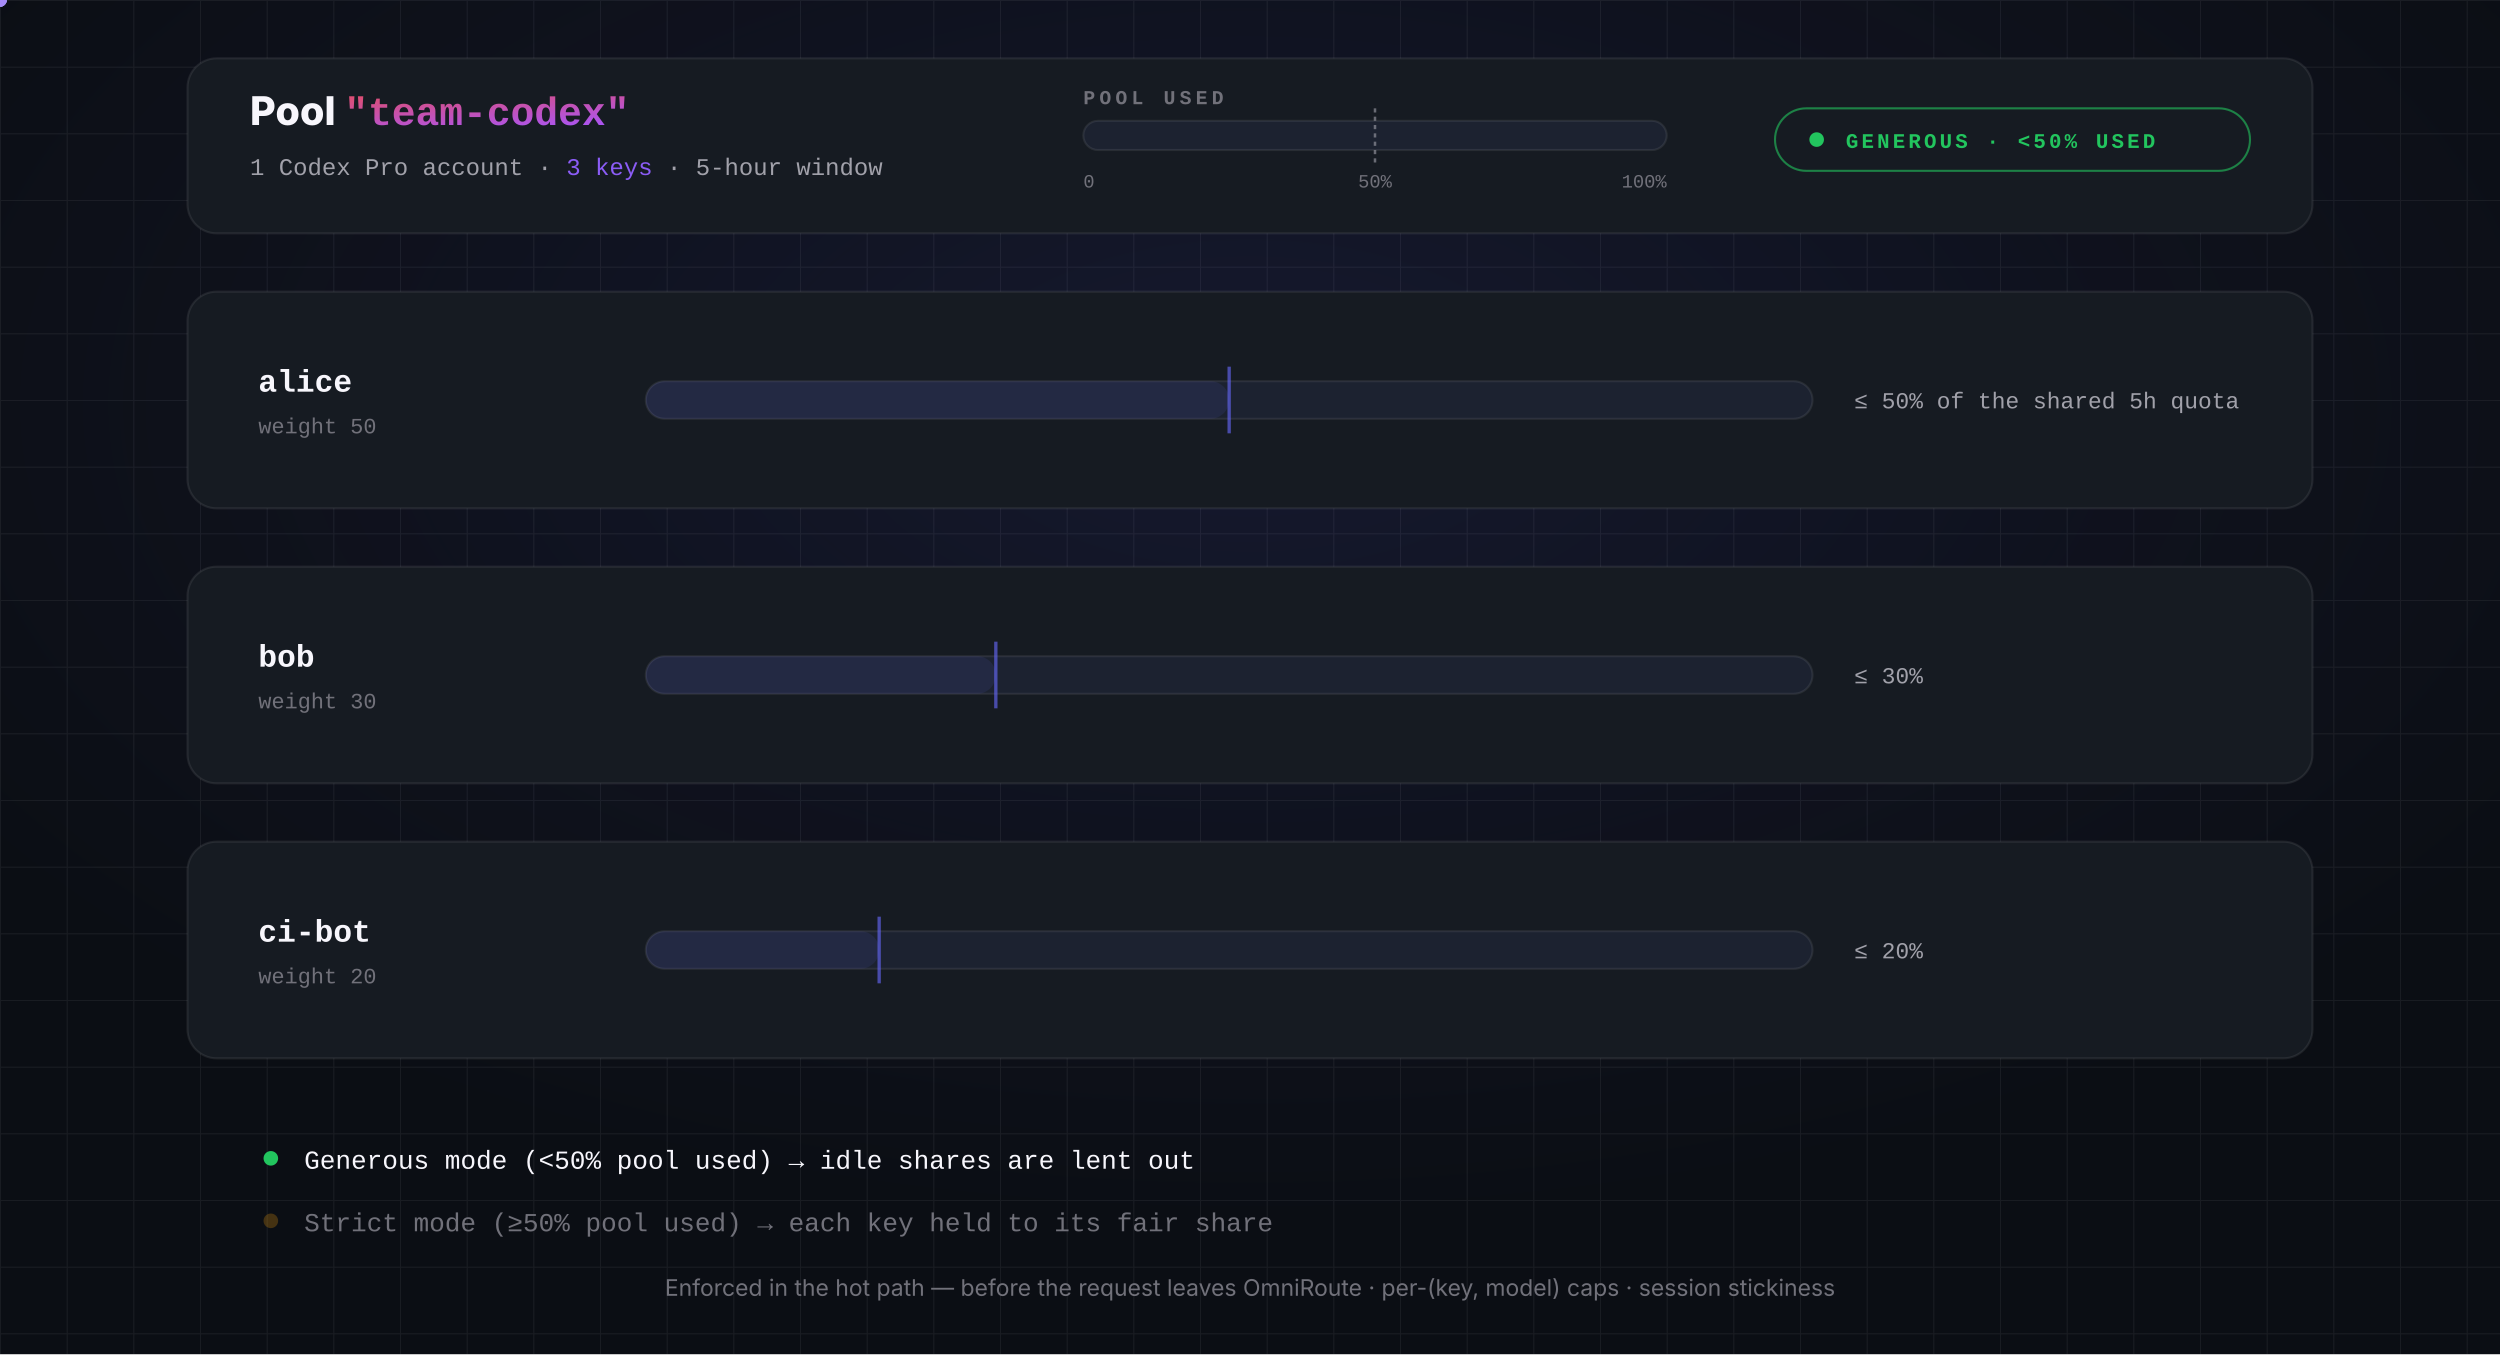
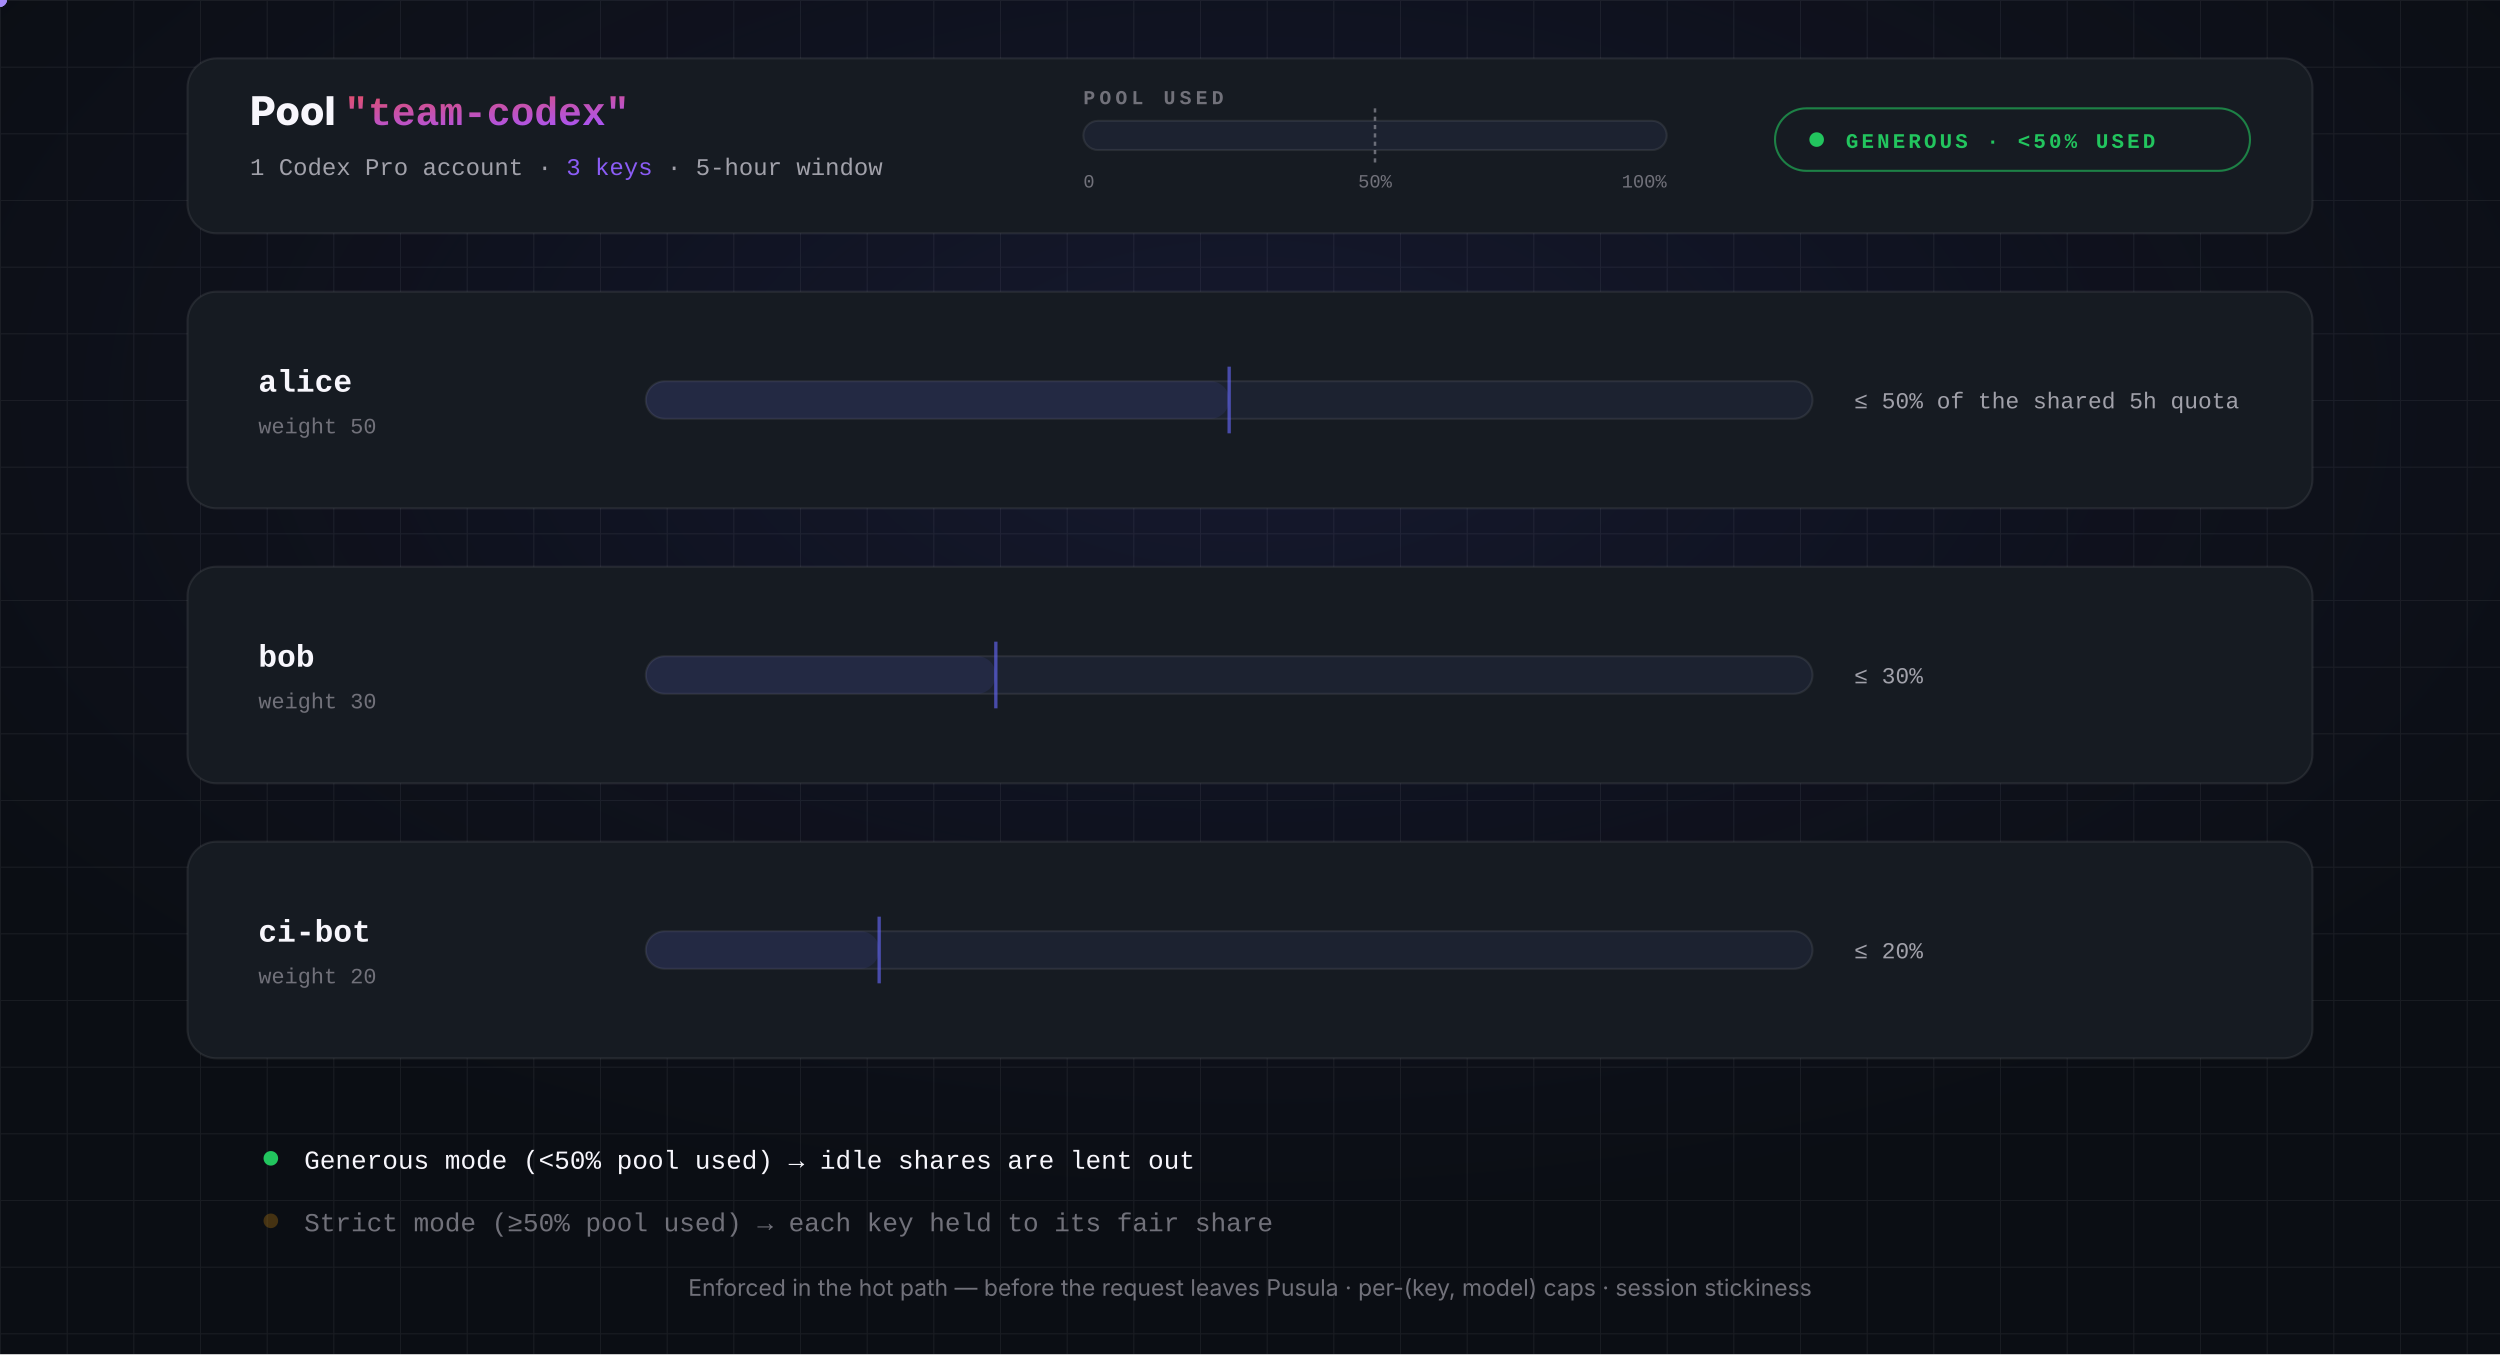
- <svg xmlns="http://www.w3.org/2000/svg" viewBox="0 0 1200 650" role="img" aria-label="OmniRoute key pool 'team-codex': one Codex Pro account shared by 3 keys over a 5-hour window. alice weight 50, bob weight 30, ci-bot weight 20. In generous mode (under 50% pool used) idle shares are lent out; once the pool crosses 50% strict mode holds each key to its fair share.">
+ <svg xmlns="http://www.w3.org/2000/svg" viewBox="0 0 1200 650" role="img" aria-label="Pusula key pool 'team-codex': one Codex Pro account shared by 3 keys over a 5-hour window. alice weight 50, bob weight 30, ci-bot weight 20. In generous mode (under 50% pool used) idle shares are lent out; once the pool crosses 50% strict mode holds each key to its fair share.">
  <defs>
    <radialGradient id="bgGlowP" cx="50%" cy="30%" r="60%">
      <stop offset="0%" stop-color="#6366f1" stop-opacity="0.12" />
      <stop offset="60%" stop-color="#6366f1" stop-opacity="0.04" />
      <stop offset="100%" stop-color="#6366f1" stop-opacity="0" />
    </radialGradient>
    <linearGradient id="gradBrandP" x1="0" y1="0" x2="1" y2="1">
      <stop offset="0%" stop-color="#e54d5e" />
      <stop offset="100%" stop-color="#a855f7" />
    </linearGradient>
    <pattern id="gridPaperP" width="32" height="32" patternUnits="userSpaceOnUse">
      <path d="M 32 0 L 0 0 0 32" fill="none" stroke="#ffffff" stroke-opacity="0.06" stroke-width="1" />
    </pattern>
    <path id="pReqA" d="M 236,192 L 352,192" />
    <path id="pReqB" d="M 236,324 L 352,324" />
    <path id="pReqC" d="M 236,456 L 352,456" />
    <path id="pRejC" d="M 236,456 L 414,456" />
    <path id="pLend" d="M 430,324 C 430,392 446,390 446,440" />
  </defs>
  <rect width="1200" height="650" fill="#0b0e14" />
  <rect width="1200" height="650" fill="url(#gridPaperP)" />
  <rect width="1200" height="650" fill="url(#bgGlowP)" />
  <rect x="90" y="28" width="1020" height="84" rx="14" fill="#161b22" stroke="#ffffff" stroke-opacity="0.08" stroke-width="1" />
  <text x="120" y="60" font-family="Inter, 'Segoe UI', Arial, Helvetica, system-ui, sans-serif" font-size="19" font-weight="800" fill="#F7F6FC">Pool <tspan font-family="Consolas, 'Courier New', monospace" fill="url(#gradBrandP)">"team-codex"</tspan>
  </text>
  <text x="120" y="84" font-family="Consolas, 'Courier New', monospace" font-size="11.5" fill="#a1a1aa">1 Codex Pro account · <tspan fill="#8b5cf6">3 keys</tspan> · 5-hour window</text>
  <text x="520" y="50" font-family="Consolas, 'Courier New', monospace" font-size="9.5" letter-spacing="2" font-weight="700" fill="#71717a">POOL USED</text>
  <rect x="520" y="58" width="280" height="14" rx="7" fill="#1c2230" stroke="#ffffff" stroke-opacity="0.08" stroke-width="1" />
  <rect x="521" y="59" height="12" rx="6" width="0" fill="#22c55e">
    <animate attributeName="width" values="0;92;129;176;190;190;0" keyTimes="0;0.25;0.50;0.59;0.80;0.965;1" dur="16s" repeatCount="indefinite" />
    <animate attributeName="fill" values="#22c55e;#22c55e;#f59e0b;#f59e0b" keyTimes="0;0.52;0.55;1" dur="16s" repeatCount="indefinite" />
  </rect>
  <line x1="660" y1="52" x2="660" y2="78" stroke="#a1a1aa" stroke-width="1.2" stroke-dasharray="2 2" stroke-opacity="0.6">
    <animate attributeName="stroke" values="#a1a1aa;#a1a1aa;#f59e0b;#f59e0b;#a1a1aa;#a1a1aa" keyTimes="0;0.52;0.53;0.60;0.63;1" dur="16s" repeatCount="indefinite" />
    <animate attributeName="stroke-opacity" values="0.6;0.6;1;1;0.6;0.6" keyTimes="0;0.52;0.53;0.60;0.63;1" dur="16s" repeatCount="indefinite" />
  </line>
  <text x="660" y="90" text-anchor="middle" font-family="Consolas, 'Courier New', monospace" font-size="9" fill="#71717a">50%</text>
  <text x="520" y="90" font-family="Consolas, 'Courier New', monospace" font-size="9" fill="#71717a">0</text>
  <text x="800" y="90" text-anchor="end" font-family="Consolas, 'Courier New', monospace" font-size="9" fill="#71717a">100%</text>
  <g>
    <animate attributeName="opacity" values="1;1;0;0" keyTimes="0;0.52;0.545;1" dur="16s" repeatCount="indefinite" />
    <rect x="852" y="52" width="228" height="30" rx="15" fill="#161b22" stroke="#22c55e" stroke-width="1" stroke-opacity="0.6" />
    <circle cx="872" cy="67" r="3.5" fill="#22c55e">
      <animate attributeName="opacity" values="1;0.35;1" dur="1.6s" repeatCount="indefinite" />
    </circle>
    <text x="886" y="71" font-family="Consolas, 'Courier New', monospace" font-size="10" letter-spacing="1.5" font-weight="700" fill="#22c55e">GENEROUS · &lt;50% USED</text>
  </g>
  <g opacity="0">
    <animate attributeName="opacity" values="0;0;1;1" keyTimes="0;0.53;0.555;1" dur="16s" repeatCount="indefinite" />
    <rect x="852" y="52" width="228" height="30" rx="15" fill="#161b22" stroke="#f59e0b" stroke-width="1" stroke-opacity="0.7" />
    <circle cx="872" cy="67" r="3.5" fill="#f59e0b">
      <animate attributeName="opacity" values="1;0.35;1" dur="1s" repeatCount="indefinite" />
    </circle>
    <text x="886" y="71" font-family="Consolas, 'Courier New', monospace" font-size="10" letter-spacing="1.5" font-weight="700" fill="#f59e0b">STRICT · ≥50% USED</text>
  </g>
  <rect x="90" y="140" width="1020" height="104" rx="14" fill="#161b22" stroke="#ffffff" stroke-opacity="0.08" stroke-width="1" />
  <rect x="90" y="272" width="1020" height="104" rx="14" fill="#161b22" stroke="#ffffff" stroke-opacity="0.08" stroke-width="1" />
  <rect x="90" y="404" width="1020" height="104" rx="14" fill="#161b22" stroke="#ffffff" stroke-opacity="0.08" stroke-width="1" />
  <text x="124" y="188" font-family="Consolas, 'Courier New', monospace" font-size="15" font-weight="700" fill="#F7F6FC">alice</text>
  <text x="124" y="208" font-family="Consolas, 'Courier New', monospace" font-size="10.5" fill="#71717a">weight 50</text>
  <text x="124" y="320" font-family="Consolas, 'Courier New', monospace" font-size="15" font-weight="700" fill="#F7F6FC">bob</text>
  <text x="124" y="340" font-family="Consolas, 'Courier New', monospace" font-size="10.5" fill="#71717a">weight 30</text>
  <text x="124" y="452" font-family="Consolas, 'Courier New', monospace" font-size="15" font-weight="700" fill="#F7F6FC">ci-bot</text>
  <text x="124" y="472" font-family="Consolas, 'Courier New', monospace" font-size="10.5" fill="#71717a">weight 20</text>
  <rect x="310" y="183" width="560" height="18" rx="9" fill="#1c2230" stroke="#ffffff" stroke-opacity="0.08" stroke-width="1" />
  <rect x="310" y="315" width="560" height="18" rx="9" fill="#1c2230" stroke="#ffffff" stroke-opacity="0.08" stroke-width="1" />
  <rect x="310" y="447" width="560" height="18" rx="9" fill="#1c2230" stroke="#ffffff" stroke-opacity="0.08" stroke-width="1" />
  <rect x="310" y="183" width="280" height="18" rx="9" fill="#6366f1" opacity="0.10" />
  <rect x="310" y="315" width="168" height="18" rx="9" fill="#6366f1" opacity="0.10" />
  <rect x="310" y="447" width="112" height="18" rx="9" fill="#6366f1" opacity="0.10" />
  <g stroke-width="1.6">
    <line x1="590" y1="176" x2="590" y2="208" stroke="#6366f1" stroke-opacity="0.65">
      <animate attributeName="stroke" values="#6366f1;#6366f1;#f59e0b;#f59e0b" keyTimes="0;0.53;0.56;1" dur="16s" repeatCount="indefinite" />
    </line>
    <line x1="478" y1="308" x2="478" y2="340" stroke="#6366f1" stroke-opacity="0.65">
      <animate attributeName="stroke" values="#6366f1;#6366f1;#f59e0b;#f59e0b" keyTimes="0;0.53;0.56;1" dur="16s" repeatCount="indefinite" />
    </line>
    <line x1="422" y1="440" x2="422" y2="472" stroke="#6366f1" stroke-opacity="0.65">
      <animate attributeName="stroke" values="#6366f1;#6366f1;#f59e0b;#f59e0b" keyTimes="0;0.53;0.56;1" dur="16s" repeatCount="indefinite" />
    </line>
  </g>
  <text x="890" y="196" font-family="Consolas, 'Courier New', monospace" font-size="11" fill="#a1a1aa">≤ 50% of the shared 5h quota</text>
  <text x="890" y="328" font-family="Consolas, 'Courier New', monospace" font-size="11" fill="#a1a1aa">≤ 30%</text>
  <text x="890" y="460" font-family="Consolas, 'Courier New', monospace" font-size="11" fill="#a1a1aa">≤ 20%</text>
  <g>
    <animate attributeName="opacity" values="1;1;0;0;1" keyTimes="0;0.94;0.965;0.99;1" dur="16s" repeatCount="indefinite" />
    <rect x="311" y="184" height="16" rx="8" width="0" fill="#8b5cf6">
      <animate attributeName="width" values="0;38;67;67;140;168;168;0" keyTimes="0;0.12;0.25;0.50;0.59;0.80;0.965;1" dur="16s" repeatCount="indefinite" />
    </rect>
    <rect x="311" y="316" height="16" rx="8" width="0" fill="#8b5cf6">
      <animate attributeName="width" values="0;19;34;34;56;56;0" keyTimes="0;0.15;0.25;0.50;0.59;0.965;1" dur="16s" repeatCount="indefinite" />
    </rect>
    <rect x="311" y="448" height="16" rx="8" width="0" fill="#8b5cf6">
      <animate attributeName="width" values="0;56;84;112;112;112;0" keyTimes="0;0.12;0.25;0.36;0.50;0.965;1" dur="16s" repeatCount="indefinite" />
    </rect>
    <rect x="420" y="448" height="16" rx="8" width="0" fill="#22c55e">
      <animate attributeName="width" values="0;0;47;47;47;0" keyTimes="0;0.36;0.47;0.50;0.965;1" dur="16s" repeatCount="indefinite" />
      <animate attributeName="opacity" values="1;1;0.45;0.45" keyTimes="0;0.53;0.56;1" dur="16s" repeatCount="indefinite" />
    </rect>
    <text x="444" y="440" text-anchor="middle" font-family="Consolas, 'Courier New', monospace" font-size="9.5" fill="#22c55e" opacity="0">
      <animate attributeName="opacity" values="0;0;1;1;0.35;0.35;0" keyTimes="0;0.37;0.42;0.52;0.56;0.94;1" dur="16s" repeatCount="indefinite" />lent</text>
    <g fill="#a78bfa">
      <circle r="3.2">
        <animateMotion dur="1.5s" repeatCount="indefinite" begin="0s">
          <mpath href="#pReqA" />
        </animateMotion>
        <animate attributeName="opacity" values="0;1;1;0" dur="1.5s" begin="0s" repeatCount="indefinite" />
      </circle>
      <circle r="3.2">
        <animateMotion dur="1.5s" repeatCount="indefinite" begin="0.75s">
          <mpath href="#pReqA" />
        </animateMotion>
        <animate attributeName="opacity" values="0;1;1;0" dur="1.5s" begin="0.75s" repeatCount="indefinite" />
      </circle>
    </g>
    <g fill="#a78bfa">
      <animate attributeName="opacity" values="1;1;0;0;1;1" keyTimes="0;0.25;0.28;0.50;0.53;1" dur="16s" repeatCount="indefinite" />
      <circle r="3.2">
        <animateMotion dur="2.6s" repeatCount="indefinite" begin="0.4s">
          <mpath href="#pReqB" />
        </animateMotion>
        <animate attributeName="opacity" values="0;1;1;0" dur="2.6s" begin="0.4s" repeatCount="indefinite" />
      </circle>
    </g>
    <text x="240" y="310" font-family="Consolas, 'Courier New', monospace" font-size="9.5" fill="#71717a" opacity="0">
      <animate attributeName="opacity" values="0;0;1;1;0;0" keyTimes="0;0.28;0.32;0.48;0.52;1" dur="16s" repeatCount="indefinite" />idle</text>
    <g fill="#a78bfa">
      <animate attributeName="opacity" values="1;1;0;0" keyTimes="0;0.50;0.53;1" dur="16s" repeatCount="indefinite" />
      <circle r="3.2">
        <animateMotion dur="0.8s" repeatCount="indefinite" begin="0s">
          <mpath href="#pReqC" />
        </animateMotion>
        <animate attributeName="opacity" values="0;1;1;0" dur="0.8s" begin="0s" repeatCount="indefinite" />
      </circle>
      <circle r="3.2">
        <animateMotion dur="0.8s" repeatCount="indefinite" begin="0.4s">
          <mpath href="#pReqC" />
        </animateMotion>
        <animate attributeName="opacity" values="0;1;1;0" dur="0.8s" begin="0.4s" repeatCount="indefinite" />
      </circle>
    </g>
    <g fill="#22c55e">
      <animate attributeName="opacity" values="0;0;1;1;0;0" keyTimes="0;0.36;0.38;0.48;0.50;1" dur="16s" repeatCount="indefinite" />
      <circle r="3">
        <animateMotion dur="1.3s" repeatCount="indefinite">
          <mpath href="#pLend" />
        </animateMotion>
        <animate attributeName="opacity" values="0;1;1;0" dur="1.3s" repeatCount="indefinite" />
      </circle>
    </g>
    <g>
      <animate attributeName="opacity" values="0;0;1;1;0;0" keyTimes="0;0.59;0.61;0.92;0.94;1" dur="16s" repeatCount="indefinite" />
      <circle r="3.2" fill="#a78bfa">
        <animateMotion dur="2.4s" repeatCount="indefinite" keyPoints="0;0.9;1;1" keyTimes="0;0.55;0.7;1" calcMode="linear">
          <mpath href="#pRejC" />
        </animateMotion>
        <animate attributeName="fill" values="#a78bfa;#a78bfa;#ef4444;#ef4444" keyTimes="0;0.6;0.7;1" dur="2.4s" repeatCount="indefinite" />
        <animate attributeName="opacity" values="0;1;1;1;0" keyTimes="0;0.1;0.6;0.82;1" dur="2.4s" repeatCount="indefinite" />
      </circle>
      <text x="422" y="434" text-anchor="middle" font-family="Consolas, 'Courier New', monospace" font-size="12" font-weight="700" fill="#ef4444" opacity="0">
        <animate attributeName="opacity" values="0;0;1;0;0" keyTimes="0;0.68;0.78;0.95;1" dur="2.4s" repeatCount="indefinite" />✕</text>
    </g>
  </g>
  <circle cx="130" cy="556" r="3.5" fill="#22c55e">
    <animate attributeName="opacity" values="1;1;0.25;0.25" keyTimes="0;0.52;0.56;1" dur="16s" repeatCount="indefinite" />
  </circle>
  <text x="146" y="561" font-family="Consolas, 'Courier New', monospace" font-size="12.5" fill="#F7F6FC">
    <animate attributeName="fill" values="#F7F6FC;#F7F6FC;#71717a;#71717a" keyTimes="0;0.52;0.56;1" dur="16s" repeatCount="indefinite" />Generous mode (&lt;50% pool used) → idle shares are lent out</text>
  <circle cx="130" cy="586" r="3.5" fill="#f59e0b" opacity="0.25">
    <animate attributeName="opacity" values="0.25;0.25;1;1" keyTimes="0;0.52;0.56;1" dur="16s" repeatCount="indefinite" />
  </circle>
  <text x="146" y="591" font-family="Consolas, 'Courier New', monospace" font-size="12.5" fill="#71717a">
    <animate attributeName="fill" values="#71717a;#71717a;#F7F6FC;#F7F6FC" keyTimes="0;0.52;0.56;1" dur="16s" repeatCount="indefinite" />Strict mode (≥50% pool used) → each key held to its fair share</text>
-   <text x="600" y="622" text-anchor="middle" font-family="Inter, 'Segoe UI', Arial, Helvetica, system-ui, sans-serif" font-size="11" fill="#71717a">Enforced in the hot path — before the request leaves OmniRoute · per-(key, model) caps · session stickiness</text>
+   <text x="600" y="622" text-anchor="middle" font-family="Inter, 'Segoe UI', Arial, Helvetica, system-ui, sans-serif" font-size="11" fill="#71717a">Enforced in the hot path — before the request leaves Pusula · per-(key, model) caps · session stickiness</text>
</svg>
